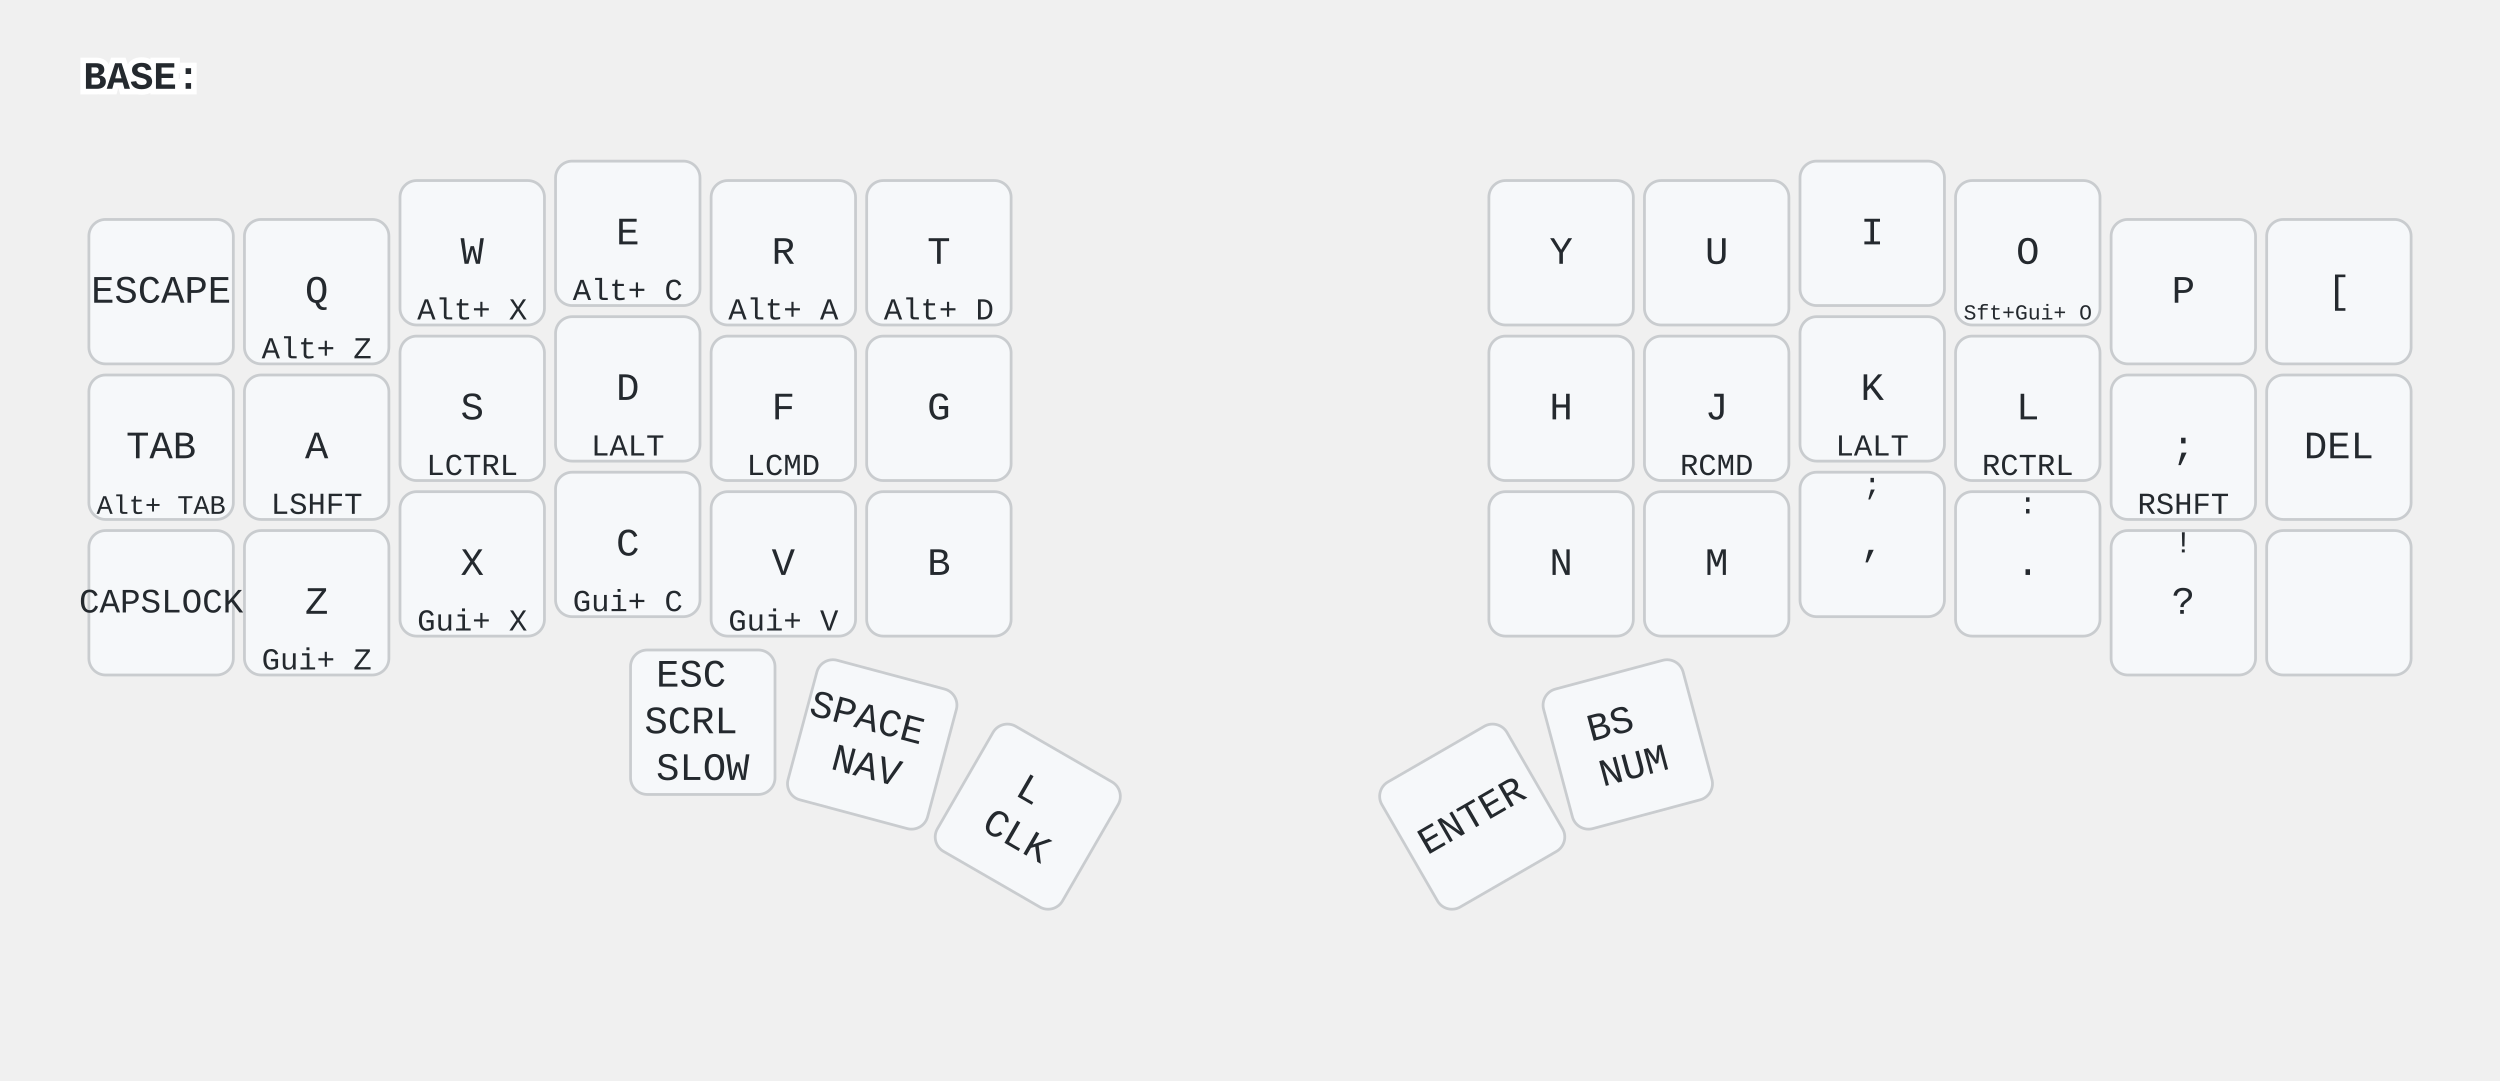
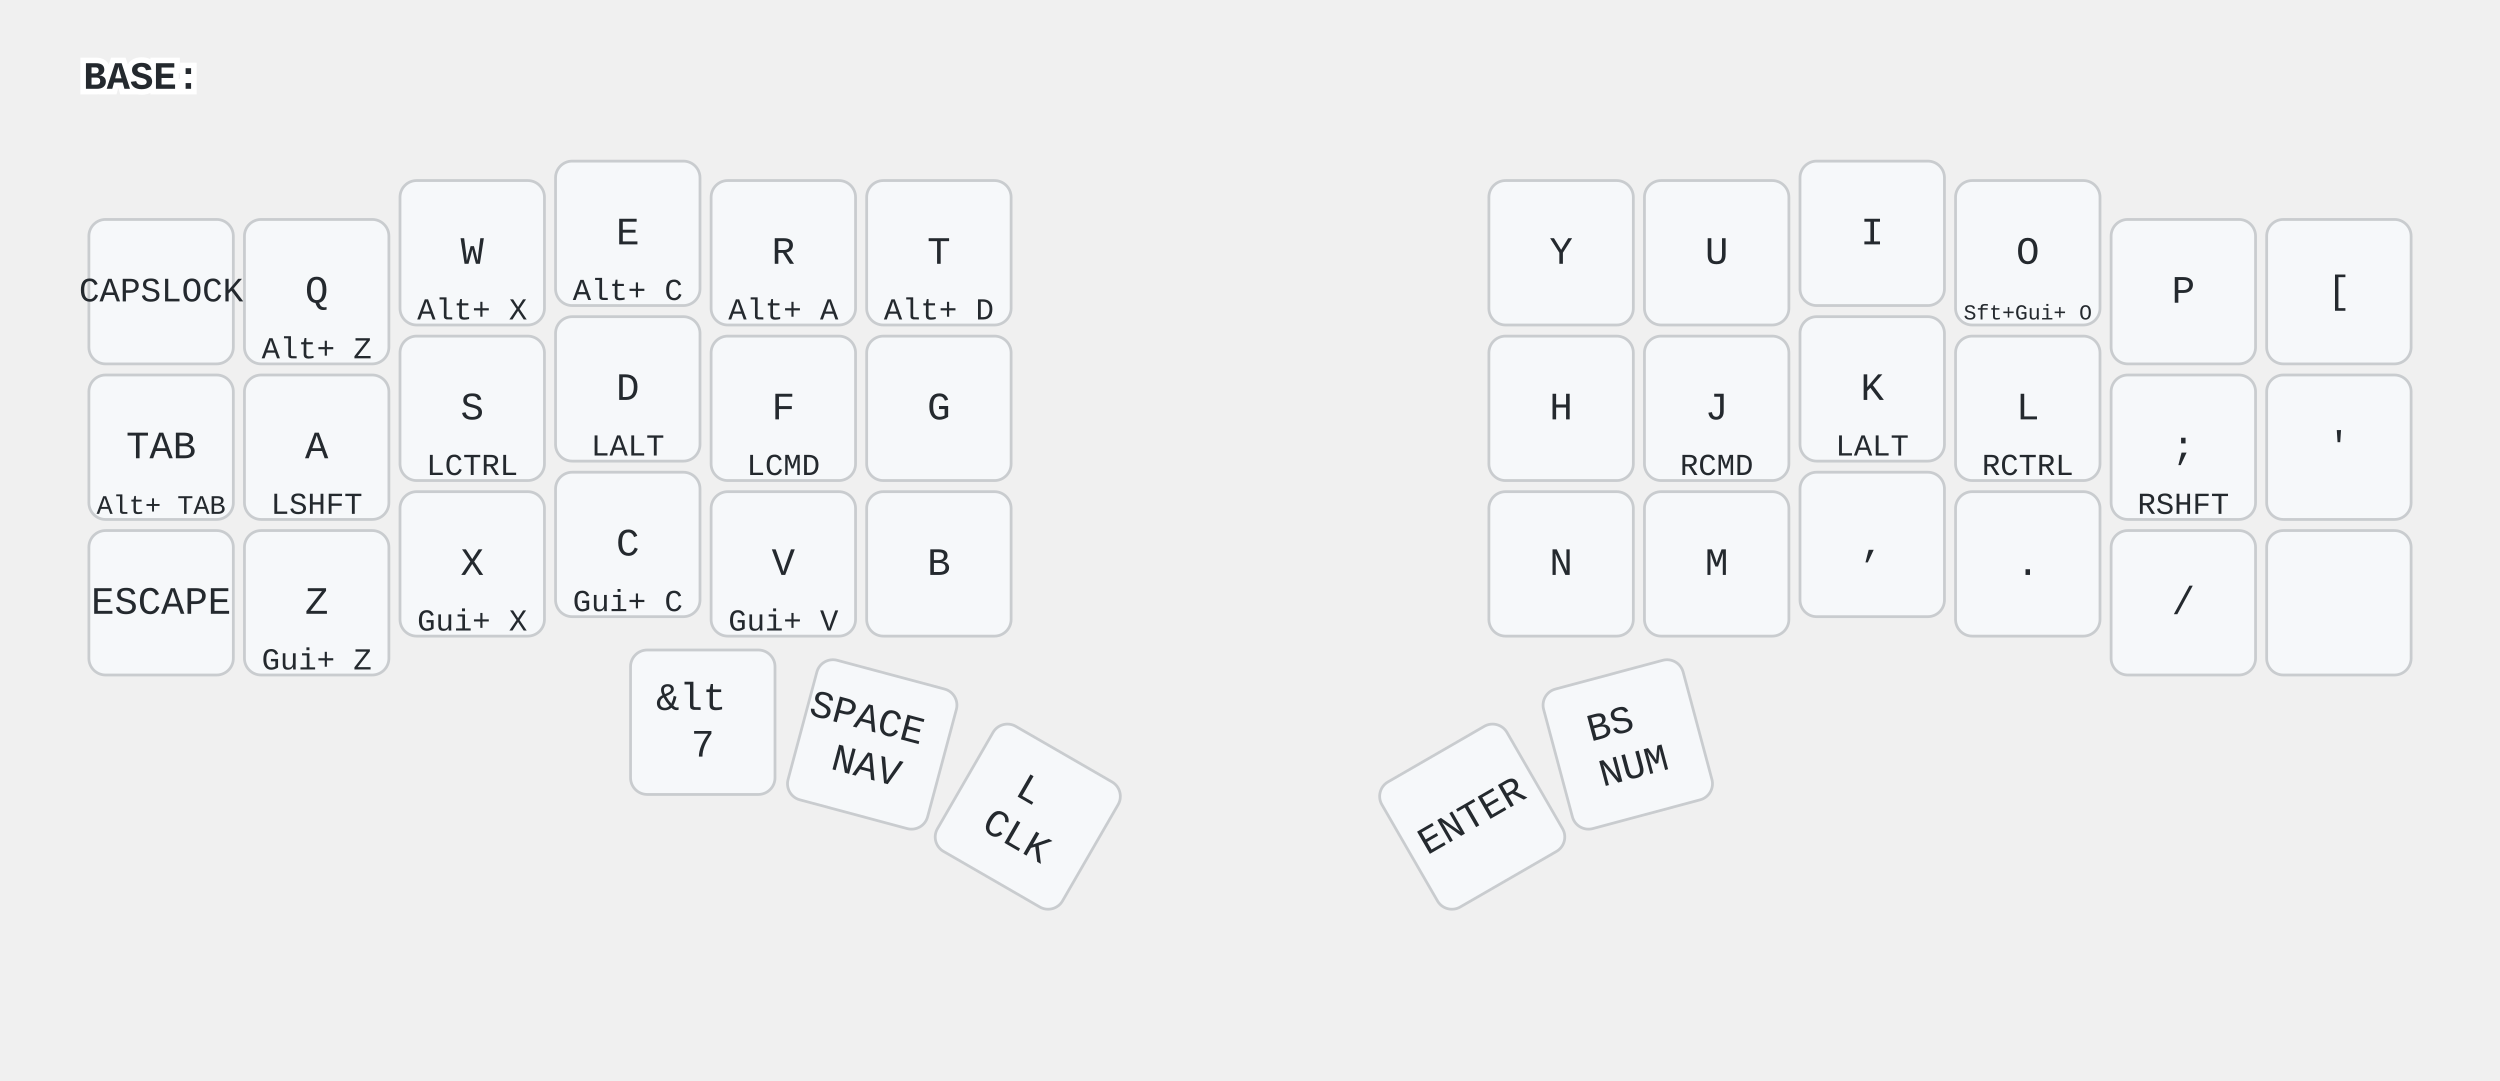
<svg xmlns="http://www.w3.org/2000/svg" width="900" height="389" viewBox="0 0 900 389" class="keymap">
  <style>/* inherit to force styles through use tags */
svg path {
    fill: inherit;
}

/* font and background color specifications */
svg.keymap {
    font-family: SFMono-Regular,Consolas,Liberation Mono,Menlo,monospace;
    font-size: 14px;
    font-kerning: normal;
    text-rendering: optimizeLegibility;
    fill: #24292e;
}

/* default key styling */
rect.key {
    fill: #f6f8fa;
}

rect.key, rect.combo {
    stroke: #c9cccf;
    stroke-width: 1;
}

/* default key side styling, only used is draw_key_sides is set */
rect.side {
    filter: brightness(90%);
}

/* color accent for combo boxes */
rect.combo, rect.combo-separate {
    fill: #cdf;
}

/* color accent for held keys */
rect.held, rect.combo.held {
    fill: #fdd;
}

/* color accent for ghost (optional) keys */
rect.ghost, rect.combo.ghost {
    stroke-dasharray: 4, 4;
    stroke-width: 2;
}

text {
    text-anchor: middle;
    dominant-baseline: middle;
}

/* styling for layer labels */
text.label {
    font-weight: bold;
    text-anchor: start;
    stroke: white;
    stroke-width: 4;
    paint-order: stroke;
}

/* styling for optional footer */
text.footer {
    text-anchor: end;
    dominant-baseline: auto;
    stroke: white;
    stroke-width: 4;
    paint-order: stroke;
}

/* styling for combo tap, and key non-tap label text */
text.combo, text.hold, text.shifted, text.left, text.right {
    font-size: 11px;
}

text.hold {
    text-anchor: middle;
    dominant-baseline: auto;
}

text.shifted {
    text-anchor: middle;
    dominant-baseline: hanging;
}

text.left {
    text-anchor: start;
}

text.right {
    text-anchor: end;
}

text.layer-activator {
    text-decoration: underline;
}

/* styling for hold/shifted label text in combo box */
text.combo.hold, text.combo.shifted, text.combo.left, text.combo.right {
    font-size: 8px;
}

/* lighter symbol for transparent keys */
text.trans {
    fill: #7b7e81;
}

/* styling for combo dendrons */
path.combo {
    stroke-width: 1;
    stroke: gray;
    fill: none;
}

/* Start Tabler Icons Cleanup */
/* cannot use height/width with glyphs */
.icon-tabler &gt; path {
    fill: inherit;
    stroke: inherit;
    stroke-width: 2;
}
/* hide tabler's default box */
.icon-tabler &gt; path[stroke="none"][fill="none"] {
    visibility: hidden;
}
/* End Tabler Icons Cleanup */

@media (prefers-color-scheme: dark) {
svg.keymap { fill: #d1d6db; }
rect.key { fill: #3f4750; }
rect.key, rect.combo { stroke: #60666c; }
rect.combo, rect.combo-separate { fill: #1f3d7a; }
rect.held, rect.combo.held { fill: #854747; }
text.label, text.footer { stroke: black; }
text.trans { fill: #7e8184; }
path.combo { stroke: #7f7f7f; }

}</style>
  <g transform="translate(30, 0)" class="layer-BASE">
    <text x="0" y="28" class="label" id="BASE">BASE:</text>
    <g transform="translate(0, 56)">
      <g transform="translate(28, 49)" class="key keypos-0">
        <rect rx="6" ry="6" x="-26" y="-26" width="52" height="52" class="key" />
-         <text x="0" y="0" class="key tap">ESCAPE</text>
+         <text x="0" y="0" class="key tap">
+           <tspan style="font-size: 88%">CAPSLOCK</tspan>
+         </text>
      </g>
      <g transform="translate(84, 49)" class="key keypos-1">
        <rect rx="6" ry="6" x="-26" y="-26" width="52" height="52" class="key" />
        <text x="0" y="0" class="key tap">Q</text>
        <text x="0" y="24" class="key hold">Alt+ Z</text>
      </g>
      <g transform="translate(140, 35)" class="key keypos-2">
        <rect rx="6" ry="6" x="-26" y="-26" width="52" height="52" class="key" />
        <text x="0" y="0" class="key tap">W</text>
        <text x="0" y="24" class="key hold">Alt+ X</text>
      </g>
      <g transform="translate(196, 28)" class="key keypos-3">
        <rect rx="6" ry="6" x="-26" y="-26" width="52" height="52" class="key" />
        <text x="0" y="0" class="key tap">E</text>
        <text x="0" y="24" class="key hold">Alt+ C</text>
      </g>
      <g transform="translate(252, 35)" class="key keypos-4">
        <rect rx="6" ry="6" x="-26" y="-26" width="52" height="52" class="key" />
        <text x="0" y="0" class="key tap">R</text>
        <text x="0" y="24" class="key hold">Alt+ A</text>
      </g>
      <g transform="translate(308, 35)" class="key keypos-5">
        <rect rx="6" ry="6" x="-26" y="-26" width="52" height="52" class="key" />
        <text x="0" y="0" class="key tap">T</text>
        <text x="0" y="24" class="key hold">Alt+ D</text>
      </g>
      <g transform="translate(532, 35)" class="key keypos-6">
        <rect rx="6" ry="6" x="-26" y="-26" width="52" height="52" class="key" />
        <text x="0" y="0" class="key tap">Y</text>
      </g>
      <g transform="translate(588, 35)" class="key keypos-7">
        <rect rx="6" ry="6" x="-26" y="-26" width="52" height="52" class="key" />
        <text x="0" y="0" class="key tap">U</text>
      </g>
      <g transform="translate(644, 28)" class="key keypos-8">
        <rect rx="6" ry="6" x="-26" y="-26" width="52" height="52" class="key" />
        <text x="0" y="0" class="key tap">I</text>
      </g>
      <g transform="translate(700, 35)" class="key keypos-9">
        <rect rx="6" ry="6" x="-26" y="-26" width="52" height="52" class="key" />
        <text x="0" y="0" class="key tap">O</text>
        <text x="0" y="24" class="key hold">
          <tspan style="font-size: 70%">Sft+Gui+ O</tspan>
        </text>
      </g>
      <g transform="translate(756, 49)" class="key keypos-10">
        <rect rx="6" ry="6" x="-26" y="-26" width="52" height="52" class="key" />
        <text x="0" y="0" class="key tap">P</text>
      </g>
      <g transform="translate(812, 49)" class="key keypos-11">
        <rect rx="6" ry="6" x="-26" y="-26" width="52" height="52" class="key" />
        <text x="0" y="0" class="key tap">[</text>
      </g>
      <g transform="translate(28, 105)" class="key keypos-12">
        <rect rx="6" ry="6" x="-26" y="-26" width="52" height="52" class="key" />
        <text x="0" y="0" class="key tap">TAB</text>
        <text x="0" y="24" class="key hold">
          <tspan style="font-size: 88%">Alt+ TAB</tspan>
        </text>
      </g>
      <g transform="translate(84, 105)" class="key keypos-13">
        <rect rx="6" ry="6" x="-26" y="-26" width="52" height="52" class="key" />
        <text x="0" y="0" class="key tap">A</text>
        <text x="0" y="24" class="key hold">LSHFT</text>
      </g>
      <g transform="translate(140, 91)" class="key keypos-14">
        <rect rx="6" ry="6" x="-26" y="-26" width="52" height="52" class="key" />
        <text x="0" y="0" class="key tap">S</text>
        <text x="0" y="24" class="key hold">LCTRL</text>
      </g>
      <g transform="translate(196, 84)" class="key keypos-15">
        <rect rx="6" ry="6" x="-26" y="-26" width="52" height="52" class="key" />
        <text x="0" y="0" class="key tap">D</text>
        <text x="0" y="24" class="key hold">LALT</text>
      </g>
      <g transform="translate(252, 91)" class="key keypos-16">
        <rect rx="6" ry="6" x="-26" y="-26" width="52" height="52" class="key" />
        <text x="0" y="0" class="key tap">F</text>
        <text x="0" y="24" class="key hold">LCMD</text>
      </g>
      <g transform="translate(308, 91)" class="key keypos-17">
        <rect rx="6" ry="6" x="-26" y="-26" width="52" height="52" class="key" />
        <text x="0" y="0" class="key tap">G</text>
      </g>
      <g transform="translate(532, 91)" class="key keypos-18">
        <rect rx="6" ry="6" x="-26" y="-26" width="52" height="52" class="key" />
        <text x="0" y="0" class="key tap">H</text>
      </g>
      <g transform="translate(588, 91)" class="key keypos-19">
        <rect rx="6" ry="6" x="-26" y="-26" width="52" height="52" class="key" />
        <text x="0" y="0" class="key tap">J</text>
        <text x="0" y="24" class="key hold">RCMD</text>
      </g>
      <g transform="translate(644, 84)" class="key keypos-20">
        <rect rx="6" ry="6" x="-26" y="-26" width="52" height="52" class="key" />
        <text x="0" y="0" class="key tap">K</text>
        <text x="0" y="24" class="key hold">LALT</text>
      </g>
      <g transform="translate(700, 91)" class="key keypos-21">
        <rect rx="6" ry="6" x="-26" y="-26" width="52" height="52" class="key" />
        <text x="0" y="0" class="key tap">L</text>
        <text x="0" y="24" class="key hold">RCTRL</text>
      </g>
      <g transform="translate(756, 105)" class="key keypos-22">
        <rect rx="6" ry="6" x="-26" y="-26" width="52" height="52" class="key" />
        <text x="0" y="0" class="key tap">;</text>
        <text x="0" y="24" class="key hold">RSHFT</text>
      </g>
      <g transform="translate(812, 105)" class="key keypos-23">
        <rect rx="6" ry="6" x="-26" y="-26" width="52" height="52" class="key" />
-         <text x="0" y="0" class="key tap">DEL</text>
+         <text x="0" y="0" class="key tap">'</text>
      </g>
      <g transform="translate(28, 161)" class="key keypos-24">
        <rect rx="6" ry="6" x="-26" y="-26" width="52" height="52" class="key" />
-         <text x="0" y="0" class="key tap">
-           <tspan style="font-size: 88%">CAPSLOCK</tspan>
-         </text>
+         <text x="0" y="0" class="key tap">ESCAPE</text>
      </g>
      <g transform="translate(84, 161)" class="key keypos-25">
        <rect rx="6" ry="6" x="-26" y="-26" width="52" height="52" class="key" />
        <text x="0" y="0" class="key tap">Z</text>
        <text x="0" y="24" class="key hold">Gui+ Z</text>
      </g>
      <g transform="translate(140, 147)" class="key keypos-26">
        <rect rx="6" ry="6" x="-26" y="-26" width="52" height="52" class="key" />
        <text x="0" y="0" class="key tap">X</text>
        <text x="0" y="24" class="key hold">Gui+ X</text>
      </g>
      <g transform="translate(196, 140)" class="key keypos-27">
        <rect rx="6" ry="6" x="-26" y="-26" width="52" height="52" class="key" />
        <text x="0" y="0" class="key tap">C</text>
        <text x="0" y="24" class="key hold">Gui+ C</text>
      </g>
      <g transform="translate(252, 147)" class="key keypos-28">
        <rect rx="6" ry="6" x="-26" y="-26" width="52" height="52" class="key" />
        <text x="0" y="0" class="key tap">V</text>
        <text x="0" y="24" class="key hold">Gui+ V</text>
      </g>
      <g transform="translate(308, 147)" class="key keypos-29">
        <rect rx="6" ry="6" x="-26" y="-26" width="52" height="52" class="key" />
        <text x="0" y="0" class="key tap">B</text>
      </g>
      <g transform="translate(532, 147)" class="key keypos-30">
        <rect rx="6" ry="6" x="-26" y="-26" width="52" height="52" class="key" />
        <text x="0" y="0" class="key tap">N</text>
      </g>
      <g transform="translate(588, 147)" class="key keypos-31">
        <rect rx="6" ry="6" x="-26" y="-26" width="52" height="52" class="key" />
        <text x="0" y="0" class="key tap">M</text>
      </g>
      <g transform="translate(644, 140)" class="key keypos-32">
        <rect rx="6" ry="6" x="-26" y="-26" width="52" height="52" class="key" />
        <text x="0" y="0" class="key tap">,</text>
-         <text x="0" y="-24" class="key shifted">;</text>
      </g>
      <g transform="translate(700, 147)" class="key keypos-33">
        <rect rx="6" ry="6" x="-26" y="-26" width="52" height="52" class="key" />
        <text x="0" y="0" class="key tap">.</text>
-         <text x="0" y="-24" class="key shifted">:</text>
      </g>
      <g transform="translate(756, 161)" class="key keypos-34">
        <rect rx="6" ry="6" x="-26" y="-26" width="52" height="52" class="key" />
-         <text x="0" y="0" class="key tap">?</text>
-         <text x="0" y="-24" class="key shifted">!</text>
+         <text x="0" y="0" class="key tap">/</text>
      </g>
      <g transform="translate(812, 161)" class="key keypos-35">
        <rect rx="6" ry="6" x="-26" y="-26" width="52" height="52" class="key" />
      </g>
      <g transform="translate(223, 204)" class="key keypos-36">
        <rect rx="6" ry="6" x="-26" y="-26" width="52" height="52" class="key" />
        <text x="0" y="0" class="key tap">
-           <tspan x="0" dy="-1.2em">ESC</tspan>
-           <tspan x="0" dy="1.2em">SCRL</tspan>
-           <tspan x="0" dy="1.2em">SLOW</tspan>
+           <tspan x="0" dy="-0.6em">&amp;lt</tspan>
+           <tspan x="0" dy="1.2em">7</tspan>
        </text>
      </g>
      <g transform="translate(284, 212) rotate(15.0)" class="key keypos-37">
        <rect rx="6" ry="6" x="-26" y="-26" width="52" height="52" class="key" />
        <text x="0" y="0" class="key tap">
          <tspan x="0" dy="-0.6em">SPACE</tspan>
          <tspan x="0" dy="1.2em">NAV</tspan>
        </text>
      </g>
      <g transform="translate(340, 238) rotate(30.0)" class="key keypos-38">
        <rect rx="6" ry="6" x="-26" y="-26" width="52" height="52" class="key" />
        <text x="0" y="0" class="key tap">
          <tspan x="0" dy="-0.6em">L</tspan>
          <tspan x="0" dy="1.2em">CLK</tspan>
        </text>
      </g>
      <g transform="translate(500, 238) rotate(-30.0)" class="key keypos-39">
        <rect rx="6" ry="6" x="-26" y="-26" width="52" height="52" class="key" />
        <text x="0" y="0" class="key tap">ENTER</text>
      </g>
      <g transform="translate(556, 212) rotate(-15.0)" class="key keypos-40">
        <rect rx="6" ry="6" x="-26" y="-26" width="52" height="52" class="key" />
        <text x="0" y="0" class="key tap">
          <tspan x="0" dy="-0.6em">BS</tspan>
          <tspan x="0" dy="1.2em">NUM</tspan>
        </text>
      </g>
    </g>
  </g>
</svg>
